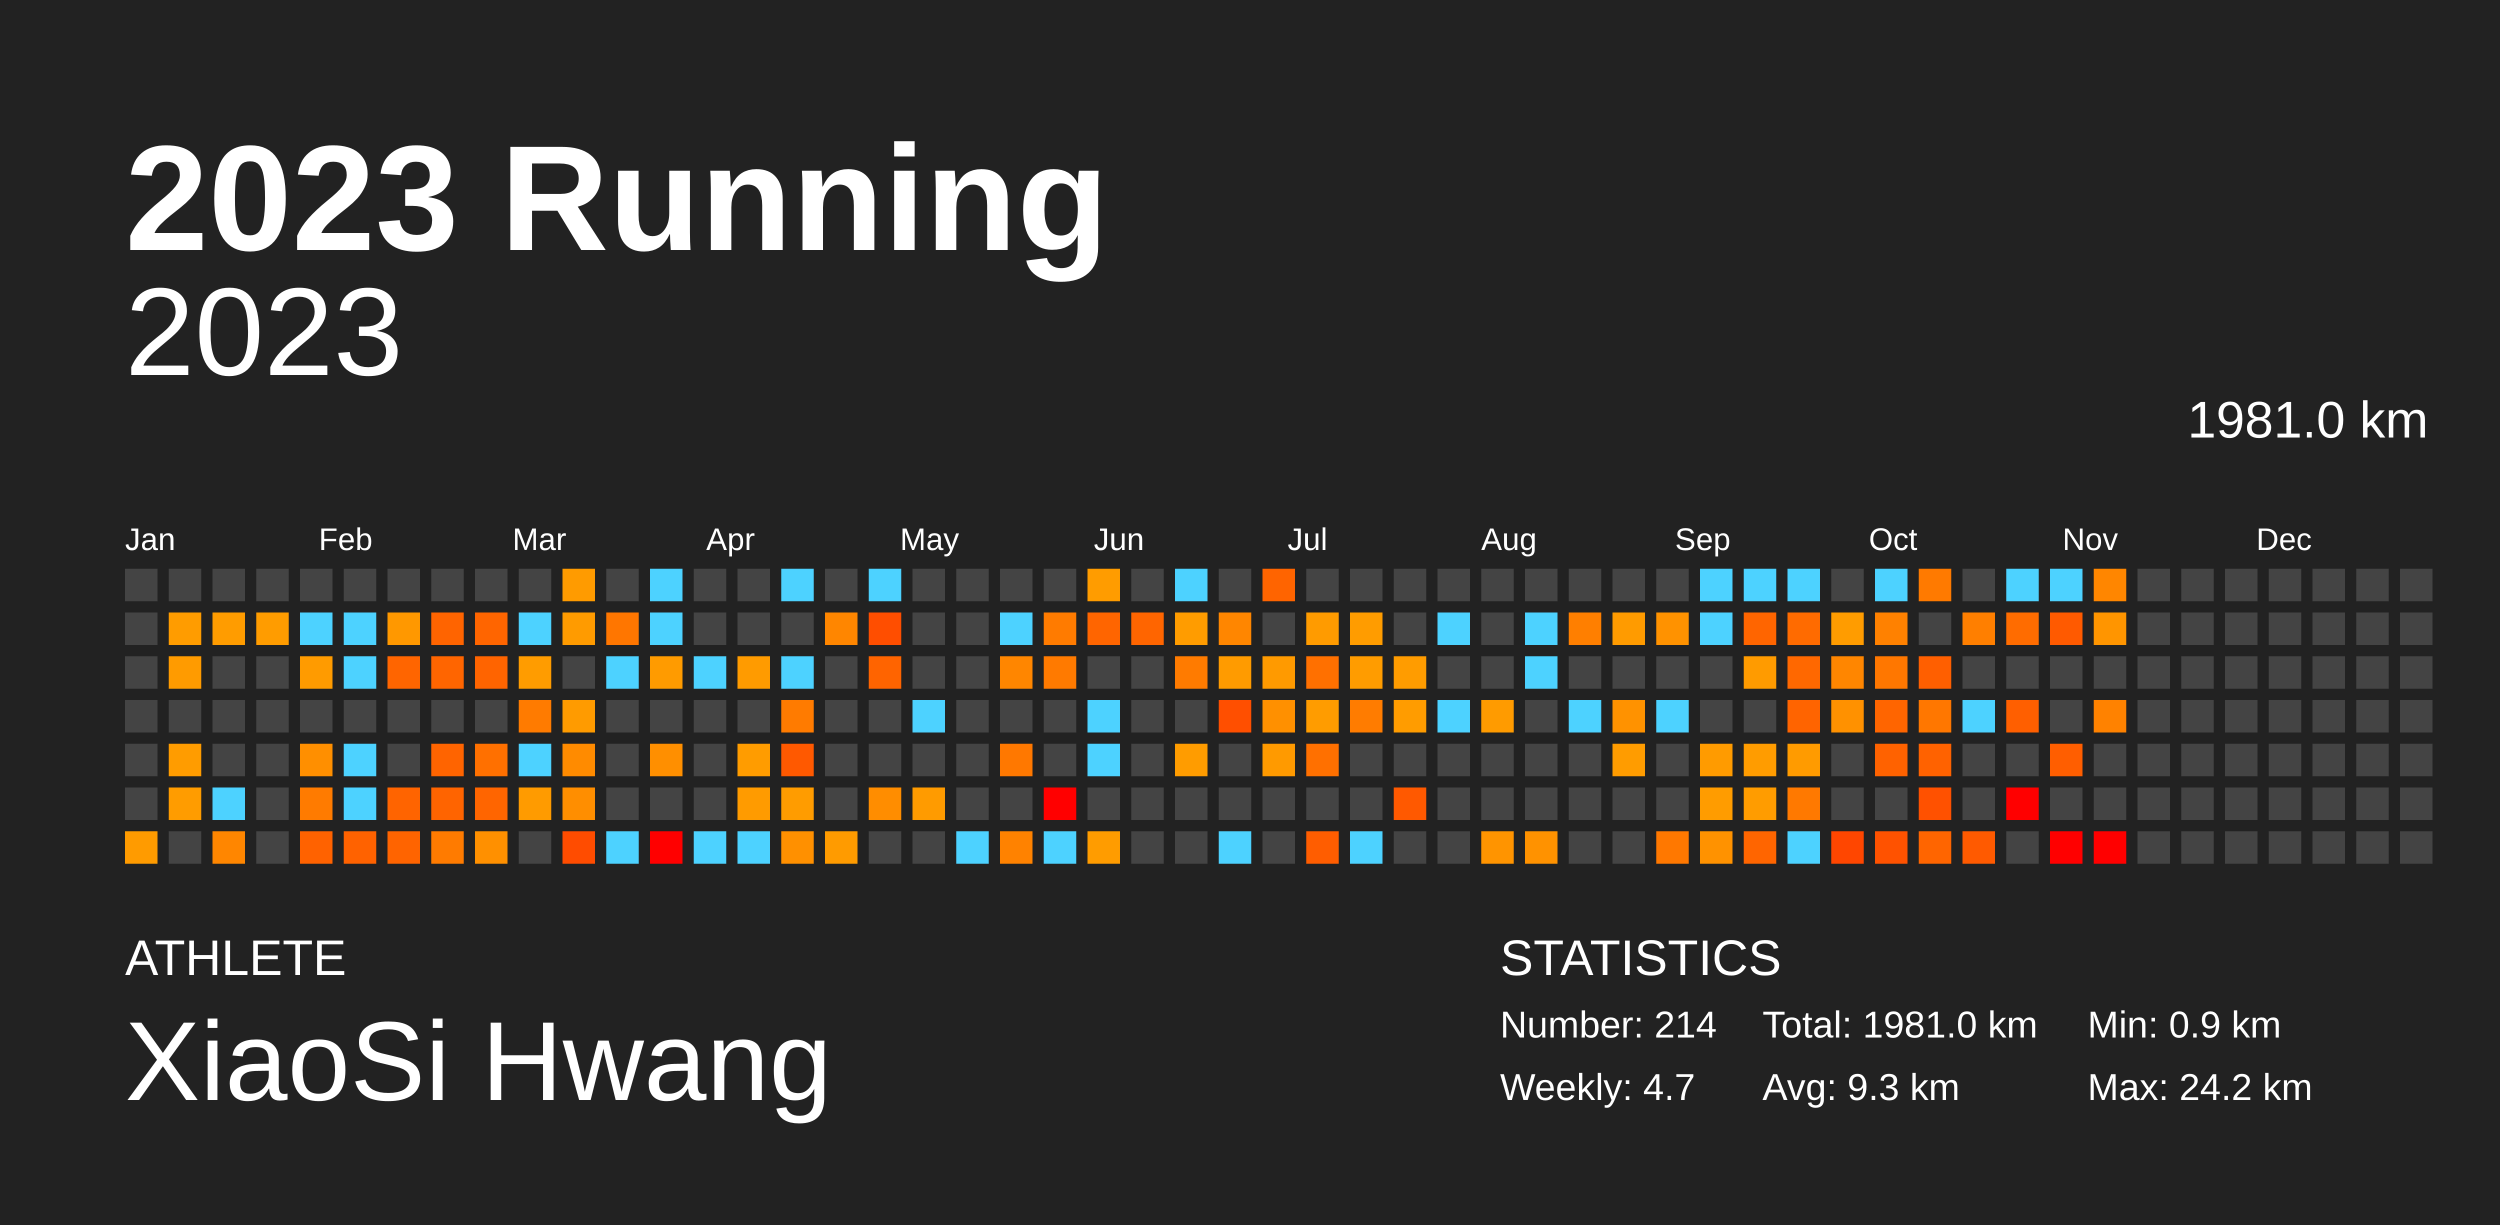
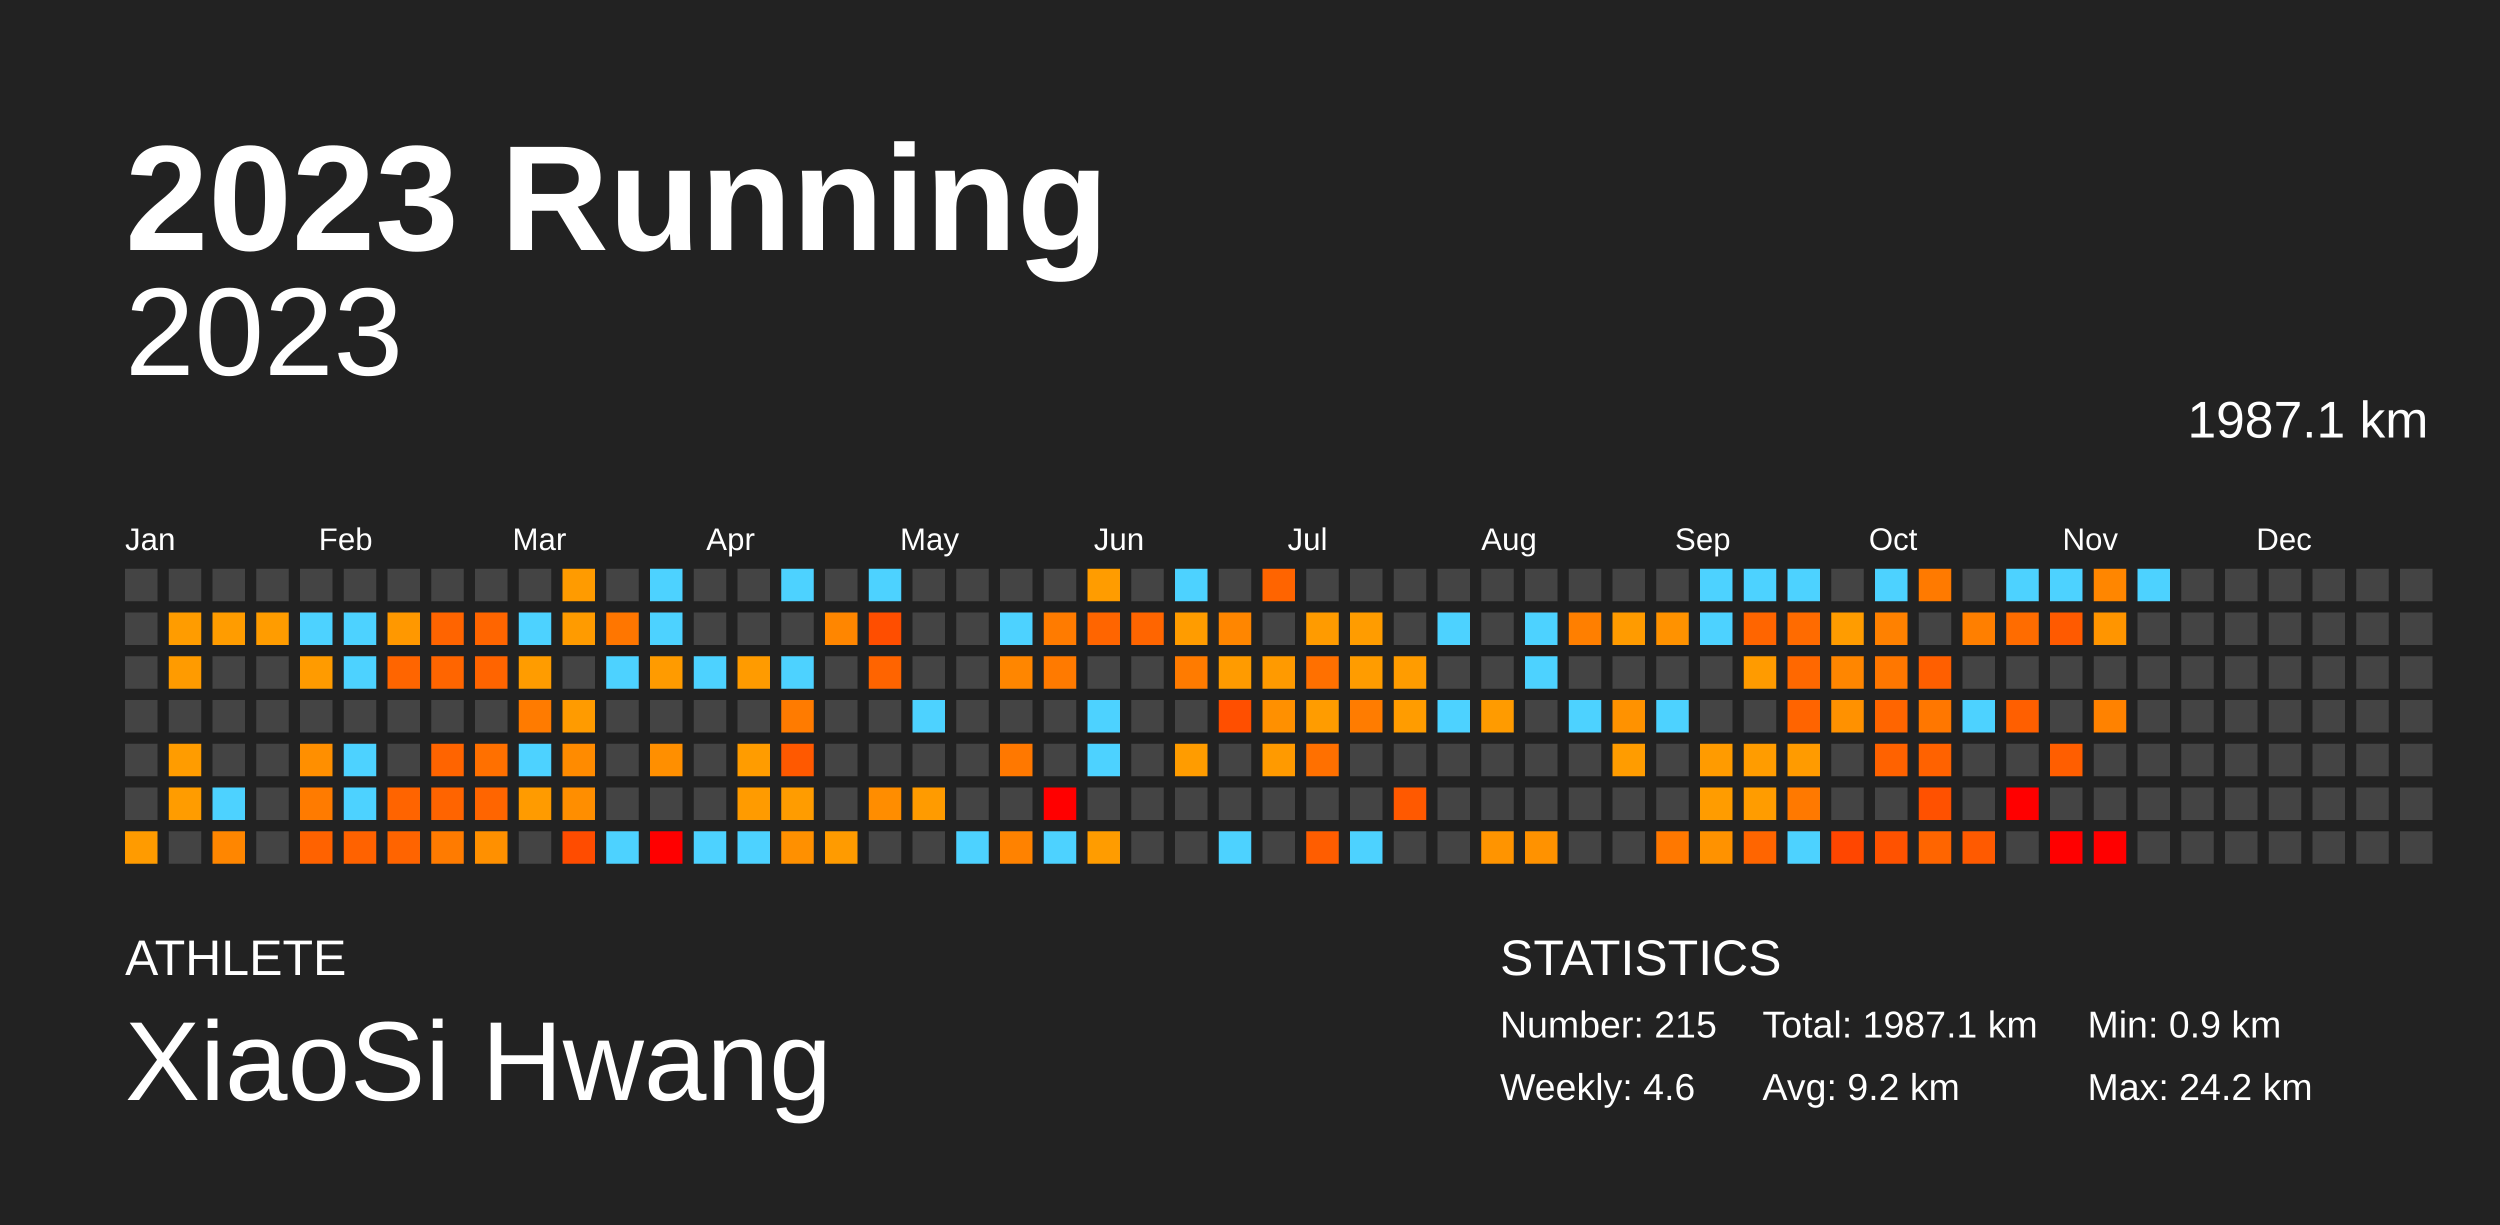
<svg xmlns="http://www.w3.org/2000/svg" baseProfile="full" height="98mm" version="1.1" viewBox="0,0,200,98" width="200mm">
  <defs />
  <rect fill="#222222" height="98" width="200" x="0" y="0" />
  <text fill="#FFFFFF" style="font-size:12px; font-family:Arial; font-weight:bold;" x="10" y="20">2023 Running</text>
  <text fill="#FFFFFF" style="font-size:4px; font-family:Arial" x="10" y="78">ATHLETE</text>
  <text fill="#FFFFFF" style="font-size:9px; font-family:Arial" x="10" y="88">XiaoSi Hwang</text>
  <text fill="#FFFFFF" style="font-size:4px; font-family:Arial" x="120" y="78">STATISTICS</text>
-   <text fill="#FFFFFF" style="font-size:3px; font-family:Arial" x="120" y="83">Number: 214</text>
-   <text fill="#FFFFFF" style="font-size:3px; font-family:Arial" x="120" y="88">Weekly: 4.7</text>
-   <text fill="#FFFFFF" style="font-size:3px; font-family:Arial" x="141" y="83">Total: 1981.0 km</text>
-   <text fill="#FFFFFF" style="font-size:3px; font-family:Arial" x="141" y="88">Avg: 9.3 km</text>
+   <text fill="#FFFFFF" style="font-size:3px; font-family:Arial" x="120" y="83">Number: 215</text>
+   <text fill="#FFFFFF" style="font-size:3px; font-family:Arial" x="120" y="88">Weekly: 4.6</text>
+   <text fill="#FFFFFF" style="font-size:3px; font-family:Arial" x="141" y="83">Total: 1987.1 km</text>
+   <text fill="#FFFFFF" style="font-size:3px; font-family:Arial" x="141" y="88">Avg: 9.2 km</text>
  <text fill="#FFFFFF" style="font-size:3px; font-family:Arial" x="167" y="83">Min: 0.9 km</text>
  <text fill="#FFFFFF" style="font-size:3px; font-family:Arial" x="167" y="88">Max: 24.2 km</text>
  <text alignment-baseline="hanging" fill="#FFFFFF" style="font-size:10.0px; font-family:Arial;" x="10" y="30">2023</text>
-   <text alignment-baseline="hanging" fill="#FFFFFF" style="font-size:4.125px; font-family:Arial;" x="175" y="35">1981.0 km</text>
+   <text alignment-baseline="hanging" fill="#FFFFFF" style="font-size:4.125px; font-family:Arial;" x="175" y="35">1987.1 km</text>
  <text fill="#FFFFFF" style="font-size:2.5px; font-family:Arial" x="10.0" y="44">Jan</text>
  <text fill="#FFFFFF" style="font-size:2.5px; font-family:Arial" x="25.5" y="44">Feb</text>
  <text fill="#FFFFFF" style="font-size:2.5px; font-family:Arial" x="41.0" y="44">Mar</text>
  <text fill="#FFFFFF" style="font-size:2.5px; font-family:Arial" x="56.5" y="44">Apr</text>
  <text fill="#FFFFFF" style="font-size:2.5px; font-family:Arial" x="72.0" y="44">May</text>
  <text fill="#FFFFFF" style="font-size:2.5px; font-family:Arial" x="87.5" y="44">Jun</text>
  <text fill="#FFFFFF" style="font-size:2.5px; font-family:Arial" x="103.0" y="44">Jul</text>
  <text fill="#FFFFFF" style="font-size:2.5px; font-family:Arial" x="118.5" y="44">Aug</text>
  <text fill="#FFFFFF" style="font-size:2.5px; font-family:Arial" x="134.0" y="44">Sep</text>
  <text fill="#FFFFFF" style="font-size:2.5px; font-family:Arial" x="149.5" y="44">Oct</text>
  <text fill="#FFFFFF" style="font-size:2.5px; font-family:Arial" x="165.0" y="44">Nov</text>
  <text fill="#FFFFFF" style="font-size:2.5px; font-family:Arial" x="180.5" y="44">Dec</text>
  <rect fill="#444444" height="2.6" width="2.6" x="10.0" y="45.5" />
  <rect fill="#444444" height="2.6" width="2.6" x="10.0" y="49.0" />
  <rect fill="#444444" height="2.6" width="2.6" x="10.0" y="52.5" />
  <rect fill="#444444" height="2.6" width="2.6" x="10.0" y="56.0" />
  <rect fill="#444444" height="2.6" width="2.6" x="10.0" y="59.5" />
  <rect fill="#444444" height="2.6" width="2.6" x="10.0" y="63.0" />
  <rect fill="#ff9b00" height="2.6" width="2.6" x="10.0" y="66.5" />
  <rect fill="#444444" height="2.6" width="2.6" x="13.5" y="45.5" />
  <rect fill="#ff9c00" height="2.6" width="2.6" x="13.5" y="49.0" />
  <rect fill="#ff9b00" height="2.6" width="2.6" x="13.5" y="52.5" />
  <rect fill="#444444" height="2.6" width="2.6" x="13.5" y="56.0" />
  <rect fill="#ff9c00" height="2.6" width="2.6" x="13.5" y="59.5" />
  <rect fill="#ff9c00" height="2.6" width="2.6" x="13.5" y="63.0" />
  <rect fill="#444444" height="2.6" width="2.6" x="13.5" y="66.5" />
  <rect fill="#444444" height="2.6" width="2.6" x="17.0" y="45.5" />
  <rect fill="#ff9c00" height="2.6" width="2.6" x="17.0" y="49.0" />
  <rect fill="#444444" height="2.6" width="2.6" x="17.0" y="52.5" />
  <rect fill="#444444" height="2.6" width="2.6" x="17.0" y="56.0" />
  <rect fill="#444444" height="2.6" width="2.6" x="17.0" y="59.5" />
  <rect fill="#4dd2ff" height="2.6" width="2.6" x="17.0" y="63.0" />
  <rect fill="#ff8600" height="2.6" width="2.6" x="17.0" y="66.5" />
  <rect fill="#444444" height="2.6" width="2.6" x="20.5" y="45.5" />
  <rect fill="#ff9c00" height="2.6" width="2.6" x="20.5" y="49.0" />
  <rect fill="#444444" height="2.6" width="2.6" x="20.5" y="52.5" />
  <rect fill="#444444" height="2.6" width="2.6" x="20.5" y="56.0" />
  <rect fill="#444444" height="2.6" width="2.6" x="20.5" y="59.5" />
  <rect fill="#444444" height="2.6" width="2.6" x="20.5" y="63.0" />
  <rect fill="#444444" height="2.6" width="2.6" x="20.5" y="66.5" />
  <rect fill="#444444" height="2.6" width="2.6" x="24.0" y="45.5" />
  <rect fill="#4dd2ff" height="2.6" width="2.6" x="24.0" y="49.0" />
  <rect fill="#ff9b00" height="2.6" width="2.6" x="24.0" y="52.5" />
  <rect fill="#444444" height="2.6" width="2.6" x="24.0" y="56.0" />
  <rect fill="#ff8f00" height="2.6" width="2.6" x="24.0" y="59.5" />
  <rect fill="#ff7b00" height="2.6" width="2.6" x="24.0" y="63.0" />
  <rect fill="#ff6200" height="2.6" width="2.6" x="24.0" y="66.5" />
  <rect fill="#444444" height="2.6" width="2.6" x="27.5" y="45.5" />
  <rect fill="#4dd2ff" height="2.6" width="2.6" x="27.5" y="49.0" />
  <rect fill="#4dd2ff" height="2.6" width="2.6" x="27.5" y="52.5" />
  <rect fill="#444444" height="2.6" width="2.6" x="27.5" y="56.0" />
  <rect fill="#4dd2ff" height="2.6" width="2.6" x="27.5" y="59.5" />
  <rect fill="#4dd2ff" height="2.6" width="2.6" x="27.5" y="63.0" />
  <rect fill="#ff6200" height="2.6" width="2.6" x="27.5" y="66.5" />
  <rect fill="#444444" height="2.6" width="2.6" x="31.0" y="45.5" />
  <rect fill="#ff9800" height="2.6" width="2.6" x="31.0" y="49.0" />
  <rect fill="#ff6500" height="2.6" width="2.6" x="31.0" y="52.5" />
  <rect fill="#444444" height="2.6" width="2.6" x="31.0" y="56.0" />
  <rect fill="#444444" height="2.6" width="2.6" x="31.0" y="59.5" />
  <rect fill="#ff6400" height="2.6" width="2.6" x="31.0" y="63.0" />
  <rect fill="#ff6400" height="2.6" width="2.6" x="31.0" y="66.5" />
  <rect fill="#444444" height="2.6" width="2.6" x="34.5" y="45.5" />
  <rect fill="#ff6400" height="2.6" width="2.6" x="34.5" y="49.0" />
  <rect fill="#ff6500" height="2.6" width="2.6" x="34.5" y="52.5" />
  <rect fill="#444444" height="2.6" width="2.6" x="34.5" y="56.0" />
  <rect fill="#ff6400" height="2.6" width="2.6" x="34.5" y="59.5" />
  <rect fill="#ff6400" height="2.6" width="2.6" x="34.5" y="63.0" />
  <rect fill="#ff7b00" height="2.6" width="2.6" x="34.5" y="66.5" />
  <rect fill="#444444" height="2.6" width="2.6" x="38.0" y="45.5" />
  <rect fill="#ff6500" height="2.6" width="2.6" x="38.0" y="49.0" />
  <rect fill="#ff6400" height="2.6" width="2.6" x="38.0" y="52.5" />
  <rect fill="#444444" height="2.6" width="2.6" x="38.0" y="56.0" />
  <rect fill="#ff7000" height="2.6" width="2.6" x="38.0" y="59.5" />
  <rect fill="#ff6500" height="2.6" width="2.6" x="38.0" y="63.0" />
  <rect fill="#ff9000" height="2.6" width="2.6" x="38.0" y="66.5" />
  <rect fill="#444444" height="2.6" width="2.6" x="41.5" y="45.5" />
  <rect fill="#4dd2ff" height="2.6" width="2.6" x="41.5" y="49.0" />
  <rect fill="#ff9c00" height="2.6" width="2.6" x="41.5" y="52.5" />
  <rect fill="#ff7b00" height="2.6" width="2.6" x="41.5" y="56.0" />
  <rect fill="#4dd2ff" height="2.6" width="2.6" x="41.5" y="59.5" />
  <rect fill="#ff9b00" height="2.6" width="2.6" x="41.5" y="63.0" />
  <rect fill="#444444" height="2.6" width="2.6" x="41.5" y="66.5" />
  <rect fill="#ff9b00" height="2.6" width="2.6" x="45.0" y="45.5" />
  <rect fill="#ff9b00" height="2.6" width="2.6" x="45.0" y="49.0" />
  <rect fill="#444444" height="2.6" width="2.6" x="45.0" y="52.5" />
  <rect fill="#ff9b00" height="2.6" width="2.6" x="45.0" y="56.0" />
  <rect fill="#ff8b00" height="2.6" width="2.6" x="45.0" y="59.5" />
  <rect fill="#ff8e00" height="2.6" width="2.6" x="45.0" y="63.0" />
  <rect fill="#ff4c00" height="2.6" width="2.6" x="45.0" y="66.5" />
  <rect fill="#444444" height="2.6" width="2.6" x="48.5" y="45.5" />
  <rect fill="#ff7600" height="2.6" width="2.6" x="48.5" y="49.0" />
  <rect fill="#4dd2ff" height="2.6" width="2.6" x="48.5" y="52.5" />
  <rect fill="#444444" height="2.6" width="2.6" x="48.5" y="56.0" />
  <rect fill="#444444" height="2.6" width="2.6" x="48.5" y="59.5" />
  <rect fill="#444444" height="2.6" width="2.6" x="48.5" y="63.0" />
  <rect fill="#4dd2ff" height="2.6" width="2.6" x="48.5" y="66.5" />
  <rect fill="#4dd2ff" height="2.6" width="2.6" x="52.0" y="45.5" />
  <rect fill="#4dd2ff" height="2.6" width="2.6" x="52.0" y="49.0" />
  <rect fill="#ff9b00" height="2.6" width="2.6" x="52.0" y="52.5" />
  <rect fill="#444444" height="2.6" width="2.6" x="52.0" y="56.0" />
  <rect fill="#ff8f00" height="2.6" width="2.6" x="52.0" y="59.5" />
  <rect fill="#444444" height="2.6" width="2.6" x="52.0" y="63.0" />
  <rect fill="red" height="2.6" width="2.6" x="52.0" y="66.5" />
  <rect fill="#444444" height="2.6" width="2.6" x="55.5" y="45.5" />
  <rect fill="#444444" height="2.6" width="2.6" x="55.5" y="49.0" />
  <rect fill="#4dd2ff" height="2.6" width="2.6" x="55.5" y="52.5" />
  <rect fill="#444444" height="2.6" width="2.6" x="55.5" y="56.0" />
  <rect fill="#444444" height="2.6" width="2.6" x="55.5" y="59.5" />
  <rect fill="#444444" height="2.6" width="2.6" x="55.5" y="63.0" />
  <rect fill="#4dd2ff" height="2.6" width="2.6" x="55.5" y="66.5" />
  <rect fill="#444444" height="2.6" width="2.6" x="59.0" y="45.5" />
  <rect fill="#444444" height="2.6" width="2.6" x="59.0" y="49.0" />
  <rect fill="#ff9b00" height="2.6" width="2.6" x="59.0" y="52.5" />
  <rect fill="#444444" height="2.6" width="2.6" x="59.0" y="56.0" />
  <rect fill="#ff9c00" height="2.6" width="2.6" x="59.0" y="59.5" />
  <rect fill="#ff9b00" height="2.6" width="2.6" x="59.0" y="63.0" />
  <rect fill="#4dd2ff" height="2.6" width="2.6" x="59.0" y="66.5" />
  <rect fill="#4dd2ff" height="2.6" width="2.6" x="62.5" y="45.5" />
  <rect fill="#444444" height="2.6" width="2.6" x="62.5" y="49.0" />
  <rect fill="#4dd2ff" height="2.6" width="2.6" x="62.5" y="52.5" />
  <rect fill="#ff7b00" height="2.6" width="2.6" x="62.5" y="56.0" />
  <rect fill="#ff5900" height="2.6" width="2.6" x="62.5" y="59.5" />
  <rect fill="#ff9c00" height="2.6" width="2.6" x="62.5" y="63.0" />
  <rect fill="#ff9000" height="2.6" width="2.6" x="62.5" y="66.5" />
  <rect fill="#444444" height="2.6" width="2.6" x="66.0" y="45.5" />
  <rect fill="#ff8600" height="2.6" width="2.6" x="66.0" y="49.0" />
  <rect fill="#444444" height="2.6" width="2.6" x="66.0" y="52.5" />
  <rect fill="#444444" height="2.6" width="2.6" x="66.0" y="56.0" />
  <rect fill="#444444" height="2.6" width="2.6" x="66.0" y="59.5" />
  <rect fill="#444444" height="2.6" width="2.6" x="66.0" y="63.0" />
  <rect fill="#ff9b00" height="2.6" width="2.6" x="66.0" y="66.5" />
  <rect fill="#4dd2ff" height="2.6" width="2.6" x="69.5" y="45.5" />
  <rect fill="#ff4e00" height="2.6" width="2.6" x="69.5" y="49.0" />
  <rect fill="#ff6400" height="2.6" width="2.6" x="69.5" y="52.5" />
  <rect fill="#444444" height="2.6" width="2.6" x="69.5" y="56.0" />
  <rect fill="#444444" height="2.6" width="2.6" x="69.5" y="59.5" />
  <rect fill="#ff8d00" height="2.6" width="2.6" x="69.5" y="63.0" />
  <rect fill="#444444" height="2.6" width="2.6" x="69.5" y="66.5" />
  <rect fill="#444444" height="2.6" width="2.6" x="73.0" y="45.5" />
  <rect fill="#444444" height="2.6" width="2.6" x="73.0" y="49.0" />
  <rect fill="#444444" height="2.6" width="2.6" x="73.0" y="52.5" />
  <rect fill="#4dd2ff" height="2.6" width="2.6" x="73.0" y="56.0" />
  <rect fill="#444444" height="2.6" width="2.6" x="73.0" y="59.5" />
  <rect fill="#ff9b00" height="2.6" width="2.6" x="73.0" y="63.0" />
  <rect fill="#444444" height="2.6" width="2.6" x="73.0" y="66.5" />
  <rect fill="#444444" height="2.6" width="2.6" x="76.5" y="45.5" />
  <rect fill="#444444" height="2.6" width="2.6" x="76.5" y="49.0" />
  <rect fill="#444444" height="2.6" width="2.6" x="76.5" y="52.5" />
  <rect fill="#444444" height="2.6" width="2.6" x="76.5" y="56.0" />
  <rect fill="#444444" height="2.6" width="2.6" x="76.5" y="59.5" />
  <rect fill="#444444" height="2.6" width="2.6" x="76.5" y="63.0" />
  <rect fill="#4dd2ff" height="2.6" width="2.6" x="76.5" y="66.5" />
  <rect fill="#444444" height="2.6" width="2.6" x="80.0" y="45.5" />
  <rect fill="#4dd2ff" height="2.6" width="2.6" x="80.0" y="49.0" />
  <rect fill="#ff8600" height="2.6" width="2.6" x="80.0" y="52.5" />
  <rect fill="#444444" height="2.6" width="2.6" x="80.0" y="56.0" />
  <rect fill="#ff7800" height="2.6" width="2.6" x="80.0" y="59.5" />
  <rect fill="#444444" height="2.6" width="2.6" x="80.0" y="63.0" />
  <rect fill="#ff8200" height="2.6" width="2.6" x="80.0" y="66.5" />
  <rect fill="#444444" height="2.6" width="2.6" x="83.5" y="45.5" />
  <rect fill="#ff7b00" height="2.6" width="2.6" x="83.5" y="49.0" />
  <rect fill="#ff7a00" height="2.6" width="2.6" x="83.5" y="52.5" />
  <rect fill="#444444" height="2.6" width="2.6" x="83.5" y="56.0" />
  <rect fill="#444444" height="2.6" width="2.6" x="83.5" y="59.5" />
  <rect fill="red" height="2.6" width="2.6" x="83.5" y="63.0" />
  <rect fill="#4dd2ff" height="2.6" width="2.6" x="83.5" y="66.5" />
  <rect fill="#ff9c00" height="2.6" width="2.6" x="87.0" y="45.5" />
  <rect fill="#ff6500" height="2.6" width="2.6" x="87.0" y="49.0" />
  <rect fill="#444444" height="2.6" width="2.6" x="87.0" y="52.5" />
  <rect fill="#4dd2ff" height="2.6" width="2.6" x="87.0" y="56.0" />
  <rect fill="#4dd2ff" height="2.6" width="2.6" x="87.0" y="59.5" />
  <rect fill="#444444" height="2.6" width="2.6" x="87.0" y="63.0" />
  <rect fill="#ff9c00" height="2.6" width="2.6" x="87.0" y="66.5" />
  <rect fill="#444444" height="2.6" width="2.6" x="90.5" y="45.5" />
  <rect fill="#ff6500" height="2.6" width="2.6" x="90.5" y="49.0" />
  <rect fill="#444444" height="2.6" width="2.6" x="90.5" y="52.5" />
  <rect fill="#444444" height="2.6" width="2.6" x="90.5" y="56.0" />
  <rect fill="#444444" height="2.6" width="2.6" x="90.5" y="59.5" />
  <rect fill="#444444" height="2.6" width="2.6" x="90.5" y="63.0" />
  <rect fill="#444444" height="2.6" width="2.6" x="90.5" y="66.5" />
  <rect fill="#4dd2ff" height="2.6" width="2.6" x="94.0" y="45.5" />
  <rect fill="#ff9c00" height="2.6" width="2.6" x="94.0" y="49.0" />
  <rect fill="#ff7b00" height="2.6" width="2.6" x="94.0" y="52.5" />
  <rect fill="#444444" height="2.6" width="2.6" x="94.0" y="56.0" />
  <rect fill="#ff9c00" height="2.6" width="2.6" x="94.0" y="59.5" />
  <rect fill="#444444" height="2.6" width="2.6" x="94.0" y="63.0" />
  <rect fill="#444444" height="2.6" width="2.6" x="94.0" y="66.5" />
  <rect fill="#444444" height="2.6" width="2.6" x="97.5" y="45.5" />
  <rect fill="#ff8600" height="2.6" width="2.6" x="97.5" y="49.0" />
  <rect fill="#ff9b00" height="2.6" width="2.6" x="97.5" y="52.5" />
  <rect fill="#ff4f00" height="2.6" width="2.6" x="97.5" y="56.0" />
  <rect fill="#444444" height="2.6" width="2.6" x="97.5" y="59.5" />
  <rect fill="#444444" height="2.6" width="2.6" x="97.5" y="63.0" />
  <rect fill="#4dd2ff" height="2.6" width="2.6" x="97.5" y="66.5" />
  <rect fill="#ff6400" height="2.6" width="2.6" x="101.0" y="45.5" />
  <rect fill="#444444" height="2.6" width="2.6" x="101.0" y="49.0" />
  <rect fill="#ff9a00" height="2.6" width="2.6" x="101.0" y="52.5" />
  <rect fill="#ff9000" height="2.6" width="2.6" x="101.0" y="56.0" />
  <rect fill="#ff9a00" height="2.6" width="2.6" x="101.0" y="59.5" />
  <rect fill="#444444" height="2.6" width="2.6" x="101.0" y="63.0" />
  <rect fill="#444444" height="2.6" width="2.6" x="101.0" y="66.5" />
  <rect fill="#444444" height="2.6" width="2.6" x="104.5" y="45.5" />
  <rect fill="#ff9b00" height="2.6" width="2.6" x="104.5" y="49.0" />
  <rect fill="#ff7000" height="2.6" width="2.6" x="104.5" y="52.5" />
  <rect fill="#ff9c00" height="2.6" width="2.6" x="104.5" y="56.0" />
  <rect fill="#ff7000" height="2.6" width="2.6" x="104.5" y="59.5" />
  <rect fill="#444444" height="2.6" width="2.6" x="104.5" y="63.0" />
  <rect fill="#ff5d00" height="2.6" width="2.6" x="104.5" y="66.5" />
  <rect fill="#444444" height="2.6" width="2.6" x="108.0" y="45.5" />
  <rect fill="#ff9c00" height="2.6" width="2.6" x="108.0" y="49.0" />
  <rect fill="#ff9c00" height="2.6" width="2.6" x="108.0" y="52.5" />
  <rect fill="#ff7c00" height="2.6" width="2.6" x="108.0" y="56.0" />
  <rect fill="#444444" height="2.6" width="2.6" x="108.0" y="59.5" />
  <rect fill="#444444" height="2.6" width="2.6" x="108.0" y="63.0" />
  <rect fill="#4dd2ff" height="2.6" width="2.6" x="108.0" y="66.5" />
  <rect fill="#444444" height="2.6" width="2.6" x="111.5" y="45.5" />
  <rect fill="#444444" height="2.6" width="2.6" x="111.5" y="49.0" />
  <rect fill="#ff9c00" height="2.6" width="2.6" x="111.5" y="52.5" />
  <rect fill="#ff9c00" height="2.6" width="2.6" x="111.5" y="56.0" />
  <rect fill="#444444" height="2.6" width="2.6" x="111.5" y="59.5" />
  <rect fill="#ff5900" height="2.6" width="2.6" x="111.5" y="63.0" />
  <rect fill="#444444" height="2.6" width="2.6" x="111.5" y="66.5" />
  <rect fill="#444444" height="2.6" width="2.6" x="115.0" y="45.5" />
  <rect fill="#4dd2ff" height="2.6" width="2.6" x="115.0" y="49.0" />
  <rect fill="#444444" height="2.6" width="2.6" x="115.0" y="52.5" />
  <rect fill="#4dd2ff" height="2.6" width="2.6" x="115.0" y="56.0" />
  <rect fill="#444444" height="2.6" width="2.6" x="115.0" y="59.5" />
  <rect fill="#444444" height="2.6" width="2.6" x="115.0" y="63.0" />
  <rect fill="#444444" height="2.6" width="2.6" x="115.0" y="66.5" />
  <rect fill="#444444" height="2.6" width="2.6" x="118.5" y="45.5" />
  <rect fill="#444444" height="2.6" width="2.6" x="118.5" y="49.0" />
  <rect fill="#444444" height="2.6" width="2.6" x="118.5" y="52.5" />
  <rect fill="#ff9b00" height="2.6" width="2.6" x="118.5" y="56.0" />
  <rect fill="#444444" height="2.6" width="2.6" x="118.5" y="59.5" />
  <rect fill="#444444" height="2.6" width="2.6" x="118.5" y="63.0" />
  <rect fill="#ff9400" height="2.6" width="2.6" x="118.5" y="66.5" />
  <rect fill="#444444" height="2.6" width="2.6" x="122.0" y="45.5" />
  <rect fill="#4dd2ff" height="2.6" width="2.6" x="122.0" y="49.0" />
  <rect fill="#4dd2ff" height="2.6" width="2.6" x="122.0" y="52.5" />
  <rect fill="#444444" height="2.6" width="2.6" x="122.0" y="56.0" />
  <rect fill="#444444" height="2.6" width="2.6" x="122.0" y="59.5" />
  <rect fill="#444444" height="2.6" width="2.6" x="122.0" y="63.0" />
  <rect fill="#ff9200" height="2.6" width="2.6" x="122.0" y="66.5" />
  <rect fill="#444444" height="2.6" width="2.6" x="125.5" y="45.5" />
  <rect fill="#ff7f00" height="2.6" width="2.6" x="125.5" y="49.0" />
  <rect fill="#444444" height="2.6" width="2.6" x="125.5" y="52.5" />
  <rect fill="#4dd2ff" height="2.6" width="2.6" x="125.5" y="56.0" />
  <rect fill="#444444" height="2.6" width="2.6" x="125.5" y="59.5" />
  <rect fill="#444444" height="2.6" width="2.6" x="125.5" y="63.0" />
  <rect fill="#444444" height="2.6" width="2.6" x="125.5" y="66.5" />
  <rect fill="#444444" height="2.6" width="2.6" x="129.0" y="45.5" />
  <rect fill="#ff9b00" height="2.6" width="2.6" x="129.0" y="49.0" />
  <rect fill="#444444" height="2.6" width="2.6" x="129.0" y="52.5" />
  <rect fill="#ff9200" height="2.6" width="2.6" x="129.0" y="56.0" />
  <rect fill="#ff9c00" height="2.6" width="2.6" x="129.0" y="59.5" />
  <rect fill="#444444" height="2.6" width="2.6" x="129.0" y="63.0" />
  <rect fill="#444444" height="2.6" width="2.6" x="129.0" y="66.5" />
  <rect fill="#444444" height="2.6" width="2.6" x="132.5" y="45.5" />
  <rect fill="#ff9200" height="2.6" width="2.6" x="132.5" y="49.0" />
  <rect fill="#444444" height="2.6" width="2.6" x="132.5" y="52.5" />
  <rect fill="#4dd2ff" height="2.6" width="2.6" x="132.5" y="56.0" />
  <rect fill="#444444" height="2.6" width="2.6" x="132.5" y="59.5" />
  <rect fill="#444444" height="2.6" width="2.6" x="132.5" y="63.0" />
  <rect fill="#ff7800" height="2.6" width="2.6" x="132.5" y="66.5" />
  <rect fill="#4dd2ff" height="2.6" width="2.6" x="136.0" y="45.5" />
  <rect fill="#4dd2ff" height="2.6" width="2.6" x="136.0" y="49.0" />
  <rect fill="#444444" height="2.6" width="2.6" x="136.0" y="52.5" />
  <rect fill="#444444" height="2.6" width="2.6" x="136.0" y="56.0" />
  <rect fill="#ff9b00" height="2.6" width="2.6" x="136.0" y="59.5" />
  <rect fill="#ff9c00" height="2.6" width="2.6" x="136.0" y="63.0" />
  <rect fill="#ff9200" height="2.6" width="2.6" x="136.0" y="66.5" />
  <rect fill="#4dd2ff" height="2.6" width="2.6" x="139.5" y="45.5" />
  <rect fill="#ff6500" height="2.6" width="2.6" x="139.5" y="49.0" />
  <rect fill="#ff9b00" height="2.6" width="2.6" x="139.5" y="52.5" />
  <rect fill="#444444" height="2.6" width="2.6" x="139.5" y="56.0" />
  <rect fill="#ff9c00" height="2.6" width="2.6" x="139.5" y="59.5" />
  <rect fill="#ff9c00" height="2.6" width="2.6" x="139.5" y="63.0" />
  <rect fill="#ff6500" height="2.6" width="2.6" x="139.5" y="66.5" />
  <rect fill="#4dd2ff" height="2.6" width="2.6" x="143.0" y="45.5" />
  <rect fill="#ff6b00" height="2.6" width="2.6" x="143.0" y="49.0" />
  <rect fill="#ff6800" height="2.6" width="2.6" x="143.0" y="52.5" />
  <rect fill="#ff6400" height="2.6" width="2.6" x="143.0" y="56.0" />
  <rect fill="#ff9b00" height="2.6" width="2.6" x="143.0" y="59.5" />
  <rect fill="#ff7900" height="2.6" width="2.6" x="143.0" y="63.0" />
  <rect fill="#4dd2ff" height="2.6" width="2.6" x="143.0" y="66.5" />
  <rect fill="#444444" height="2.6" width="2.6" x="146.5" y="45.5" />
  <rect fill="#ff9c00" height="2.6" width="2.6" x="146.5" y="49.0" />
  <rect fill="#ff8600" height="2.6" width="2.6" x="146.5" y="52.5" />
  <rect fill="#ff9100" height="2.6" width="2.6" x="146.5" y="56.0" />
  <rect fill="#444444" height="2.6" width="2.6" x="146.5" y="59.5" />
  <rect fill="#444444" height="2.6" width="2.6" x="146.5" y="63.0" />
  <rect fill="#ff4600" height="2.6" width="2.6" x="146.5" y="66.5" />
  <rect fill="#4dd2ff" height="2.6" width="2.6" x="150.0" y="45.5" />
  <rect fill="#ff8100" height="2.6" width="2.6" x="150.0" y="49.0" />
  <rect fill="#ff7700" height="2.6" width="2.6" x="150.0" y="52.5" />
  <rect fill="#ff6500" height="2.6" width="2.6" x="150.0" y="56.0" />
  <rect fill="#ff6200" height="2.6" width="2.6" x="150.0" y="59.5" />
  <rect fill="#444444" height="2.6" width="2.6" x="150.0" y="63.0" />
  <rect fill="#ff5200" height="2.6" width="2.6" x="150.0" y="66.5" />
  <rect fill="#ff7a00" height="2.6" width="2.6" x="153.5" y="45.5" />
  <rect fill="#444444" height="2.6" width="2.6" x="153.5" y="49.0" />
  <rect fill="#ff5f00" height="2.6" width="2.6" x="153.5" y="52.5" />
  <rect fill="#ff7700" height="2.6" width="2.6" x="153.5" y="56.0" />
  <rect fill="#ff6200" height="2.6" width="2.6" x="153.5" y="59.5" />
  <rect fill="#ff5100" height="2.6" width="2.6" x="153.5" y="63.0" />
  <rect fill="#ff6500" height="2.6" width="2.6" x="153.5" y="66.5" />
  <rect fill="#444444" height="2.6" width="2.6" x="157.0" y="45.5" />
  <rect fill="#ff7f00" height="2.6" width="2.6" x="157.0" y="49.0" />
  <rect fill="#444444" height="2.6" width="2.6" x="157.0" y="52.5" />
  <rect fill="#4dd2ff" height="2.6" width="2.6" x="157.0" y="56.0" />
  <rect fill="#444444" height="2.6" width="2.6" x="157.0" y="59.5" />
  <rect fill="#444444" height="2.6" width="2.6" x="157.0" y="63.0" />
  <rect fill="#ff5a00" height="2.6" width="2.6" x="157.0" y="66.5" />
  <rect fill="#4dd2ff" height="2.6" width="2.6" x="160.5" y="45.5" />
  <rect fill="#ff6c00" height="2.6" width="2.6" x="160.5" y="49.0" />
  <rect fill="#444444" height="2.6" width="2.6" x="160.5" y="52.5" />
  <rect fill="#ff5f00" height="2.6" width="2.6" x="160.5" y="56.0" />
  <rect fill="#444444" height="2.6" width="2.6" x="160.5" y="59.5" />
  <rect fill="red" height="2.6" width="2.6" x="160.5" y="63.0" />
  <rect fill="#444444" height="2.6" width="2.6" x="160.5" y="66.5" />
  <rect fill="#4dd2ff" height="2.6" width="2.6" x="164.0" y="45.5" />
  <rect fill="#ff5a00" height="2.6" width="2.6" x="164.0" y="49.0" />
  <rect fill="#444444" height="2.6" width="2.6" x="164.0" y="52.5" />
  <rect fill="#444444" height="2.6" width="2.6" x="164.0" y="56.0" />
  <rect fill="#ff5e00" height="2.6" width="2.6" x="164.0" y="59.5" />
  <rect fill="#444444" height="2.6" width="2.6" x="164.0" y="63.0" />
  <rect fill="red" height="2.6" width="2.6" x="164.0" y="66.5" />
  <rect fill="#ff8600" height="2.6" width="2.6" x="167.5" y="45.5" />
  <rect fill="#ff9500" height="2.6" width="2.6" x="167.5" y="49.0" />
  <rect fill="#444444" height="2.6" width="2.6" x="167.5" y="52.5" />
  <rect fill="#ff8200" height="2.6" width="2.6" x="167.5" y="56.0" />
  <rect fill="#444444" height="2.6" width="2.6" x="167.5" y="59.5" />
  <rect fill="#444444" height="2.6" width="2.6" x="167.5" y="63.0" />
  <rect fill="red" height="2.6" width="2.6" x="167.5" y="66.5" />
-   <rect fill="#444444" height="2.6" width="2.6" x="171.0" y="45.5" />
+   <rect fill="#4dd2ff" height="2.6" width="2.6" x="171.0" y="45.5" />
  <rect fill="#444444" height="2.6" width="2.6" x="171.0" y="49.0" />
  <rect fill="#444444" height="2.6" width="2.6" x="171.0" y="52.5" />
  <rect fill="#444444" height="2.6" width="2.6" x="171.0" y="56.0" />
  <rect fill="#444444" height="2.6" width="2.6" x="171.0" y="59.5" />
  <rect fill="#444444" height="2.6" width="2.6" x="171.0" y="63.0" />
  <rect fill="#444444" height="2.6" width="2.6" x="171.0" y="66.5" />
  <rect fill="#444444" height="2.6" width="2.6" x="174.5" y="45.5" />
  <rect fill="#444444" height="2.6" width="2.6" x="174.5" y="49.0" />
  <rect fill="#444444" height="2.6" width="2.6" x="174.5" y="52.5" />
  <rect fill="#444444" height="2.6" width="2.6" x="174.5" y="56.0" />
  <rect fill="#444444" height="2.6" width="2.6" x="174.5" y="59.5" />
  <rect fill="#444444" height="2.6" width="2.6" x="174.5" y="63.0" />
  <rect fill="#444444" height="2.6" width="2.6" x="174.5" y="66.5" />
  <rect fill="#444444" height="2.6" width="2.6" x="178.0" y="45.5" />
  <rect fill="#444444" height="2.6" width="2.6" x="178.0" y="49.0" />
  <rect fill="#444444" height="2.6" width="2.6" x="178.0" y="52.5" />
  <rect fill="#444444" height="2.6" width="2.6" x="178.0" y="56.0" />
  <rect fill="#444444" height="2.6" width="2.6" x="178.0" y="59.5" />
  <rect fill="#444444" height="2.6" width="2.6" x="178.0" y="63.0" />
  <rect fill="#444444" height="2.6" width="2.6" x="178.0" y="66.5" />
  <rect fill="#444444" height="2.6" width="2.6" x="181.5" y="45.5" />
  <rect fill="#444444" height="2.6" width="2.6" x="181.5" y="49.0" />
  <rect fill="#444444" height="2.6" width="2.6" x="181.5" y="52.5" />
  <rect fill="#444444" height="2.6" width="2.6" x="181.5" y="56.0" />
  <rect fill="#444444" height="2.6" width="2.6" x="181.5" y="59.5" />
  <rect fill="#444444" height="2.6" width="2.6" x="181.5" y="63.0" />
  <rect fill="#444444" height="2.6" width="2.6" x="181.5" y="66.5" />
  <rect fill="#444444" height="2.6" width="2.6" x="185.0" y="45.5" />
  <rect fill="#444444" height="2.6" width="2.6" x="185.0" y="49.0" />
  <rect fill="#444444" height="2.6" width="2.6" x="185.0" y="52.5" />
  <rect fill="#444444" height="2.6" width="2.6" x="185.0" y="56.0" />
  <rect fill="#444444" height="2.6" width="2.6" x="185.0" y="59.5" />
  <rect fill="#444444" height="2.6" width="2.6" x="185.0" y="63.0" />
  <rect fill="#444444" height="2.6" width="2.6" x="185.0" y="66.5" />
  <rect fill="#444444" height="2.6" width="2.6" x="188.5" y="45.5" />
  <rect fill="#444444" height="2.6" width="2.6" x="188.5" y="49.0" />
  <rect fill="#444444" height="2.6" width="2.6" x="188.5" y="52.5" />
  <rect fill="#444444" height="2.6" width="2.6" x="188.5" y="56.0" />
  <rect fill="#444444" height="2.6" width="2.6" x="188.5" y="59.5" />
  <rect fill="#444444" height="2.6" width="2.6" x="188.5" y="63.0" />
  <rect fill="#444444" height="2.6" width="2.6" x="188.5" y="66.5" />
  <rect fill="#444444" height="2.6" width="2.6" x="192.0" y="45.5" />
  <rect fill="#444444" height="2.6" width="2.6" x="192.0" y="49.0" />
  <rect fill="#444444" height="2.6" width="2.6" x="192.0" y="52.5" />
  <rect fill="#444444" height="2.6" width="2.6" x="192.0" y="56.0" />
  <rect fill="#444444" height="2.6" width="2.6" x="192.0" y="59.5" />
  <rect fill="#444444" height="2.6" width="2.6" x="192.0" y="63.0" />
  <rect fill="#444444" height="2.6" width="2.6" x="192.0" y="66.5" />
</svg>
